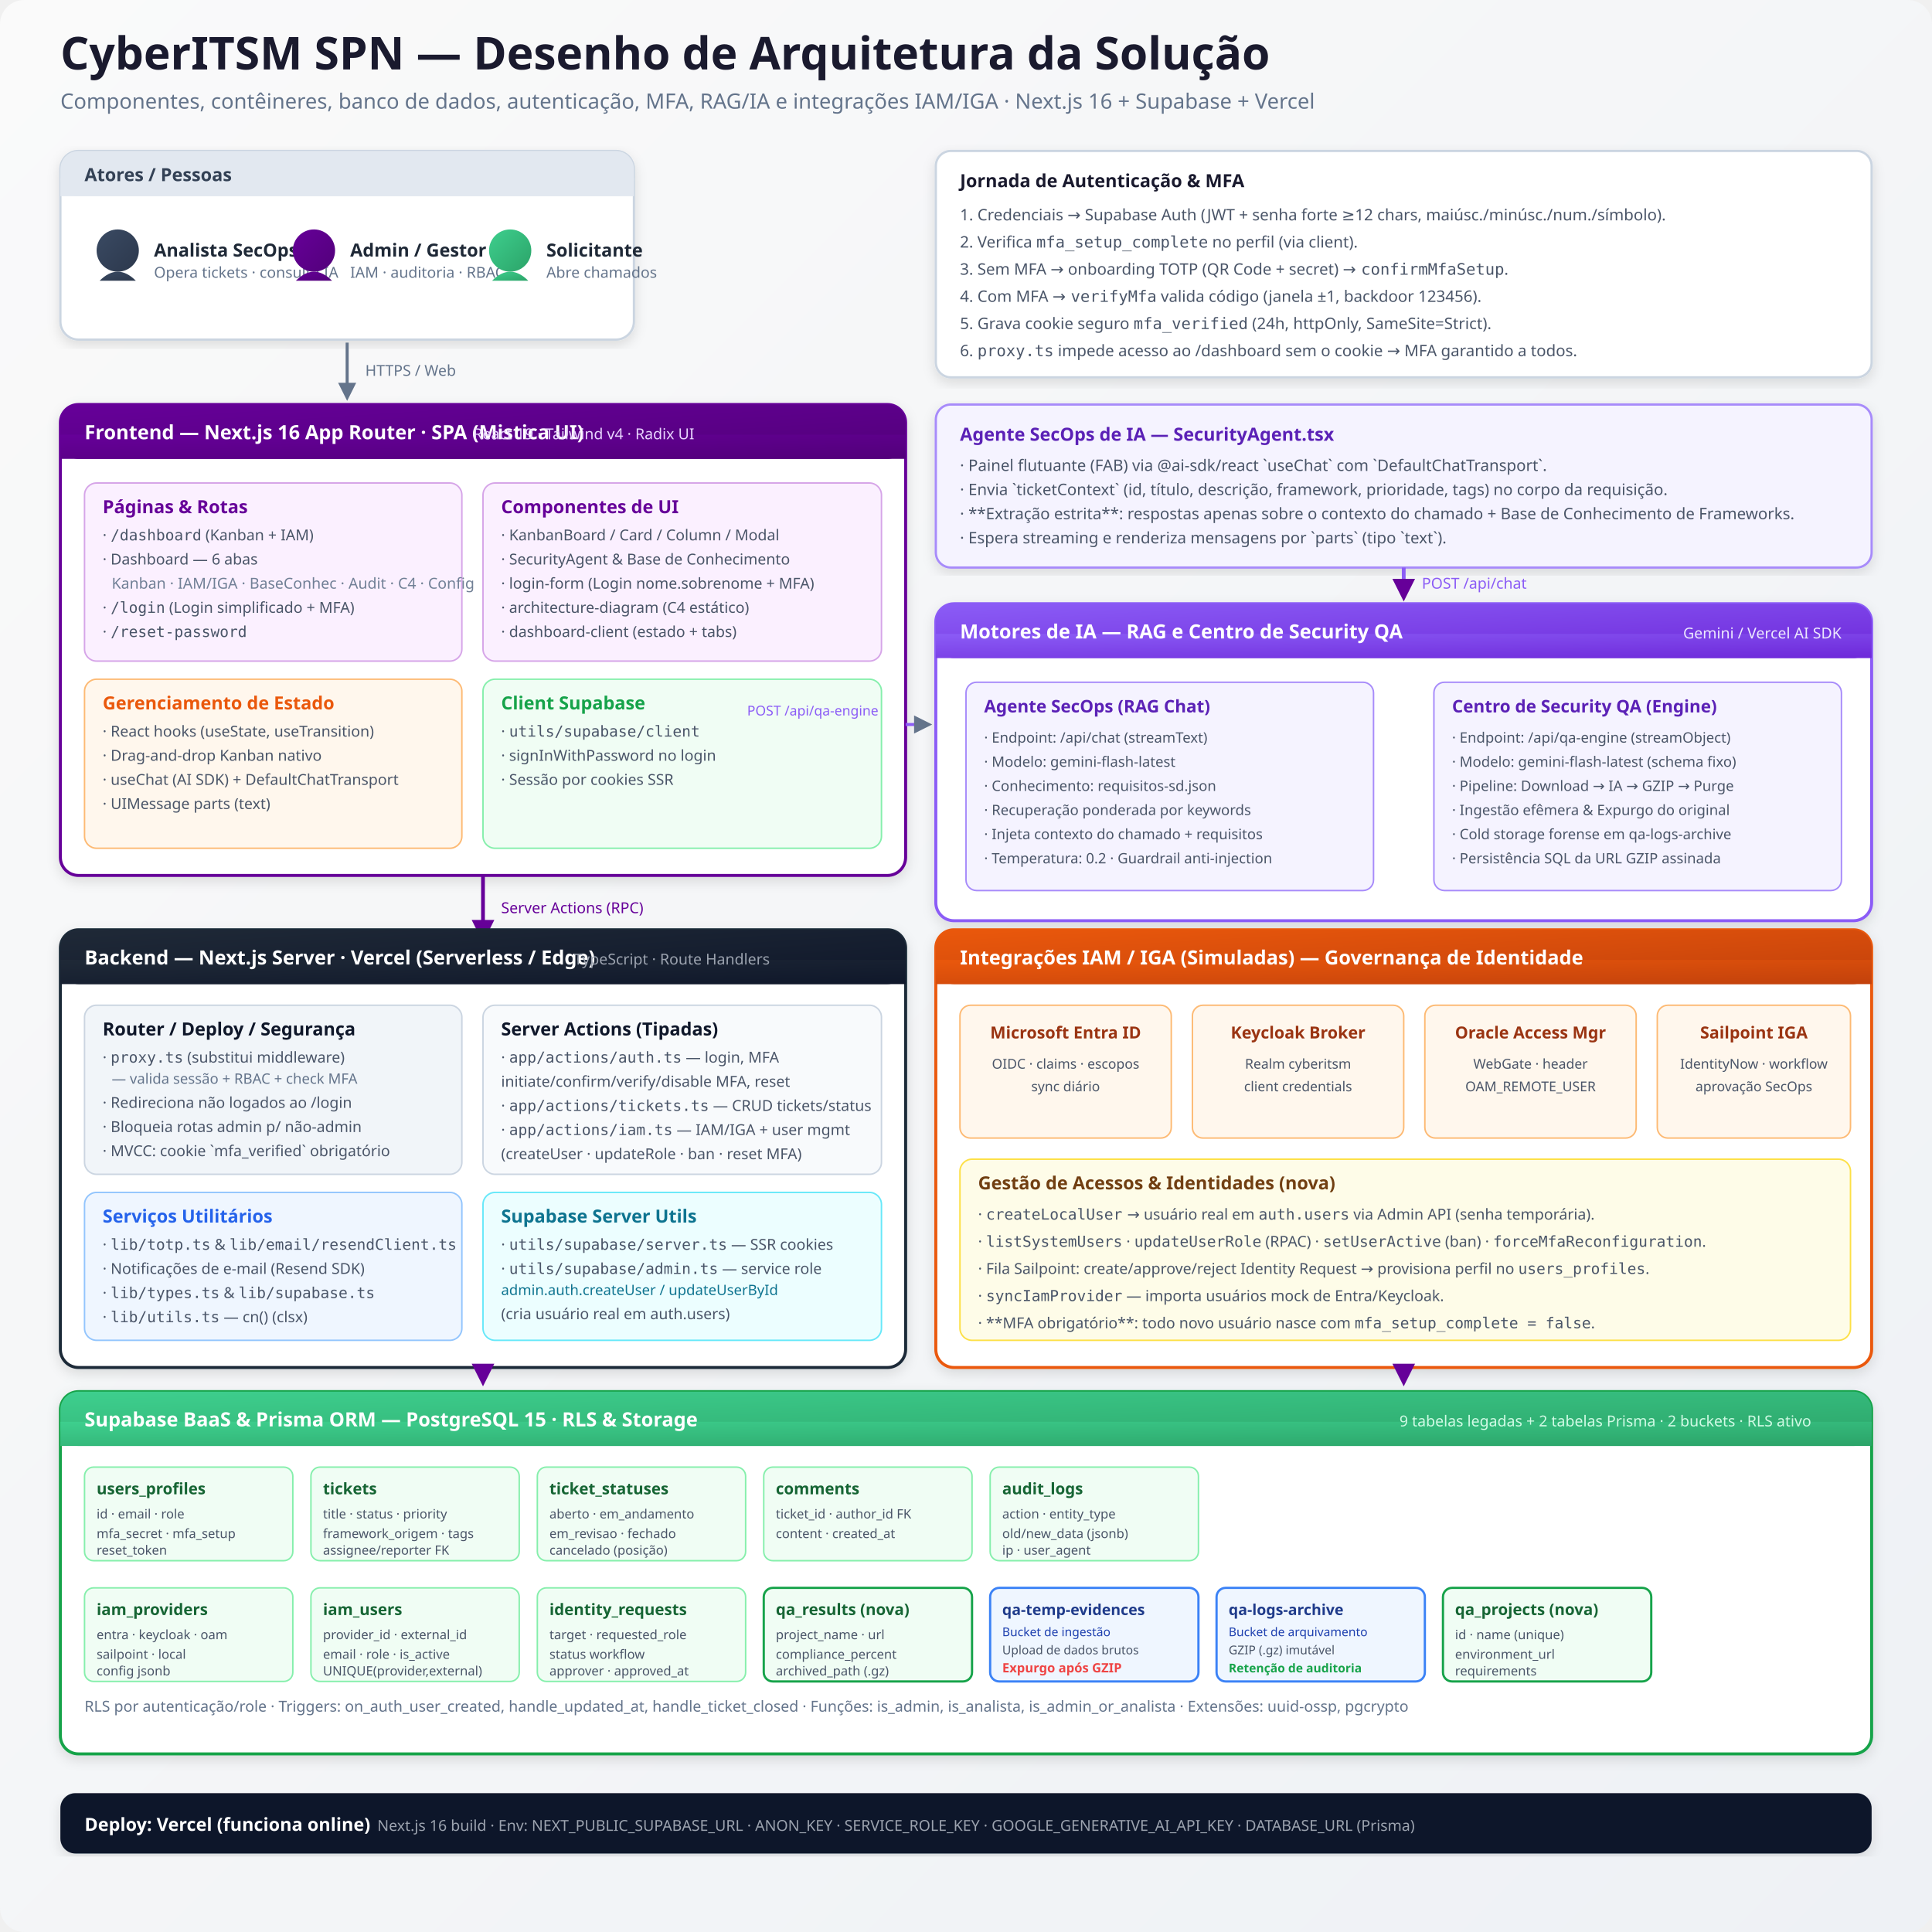
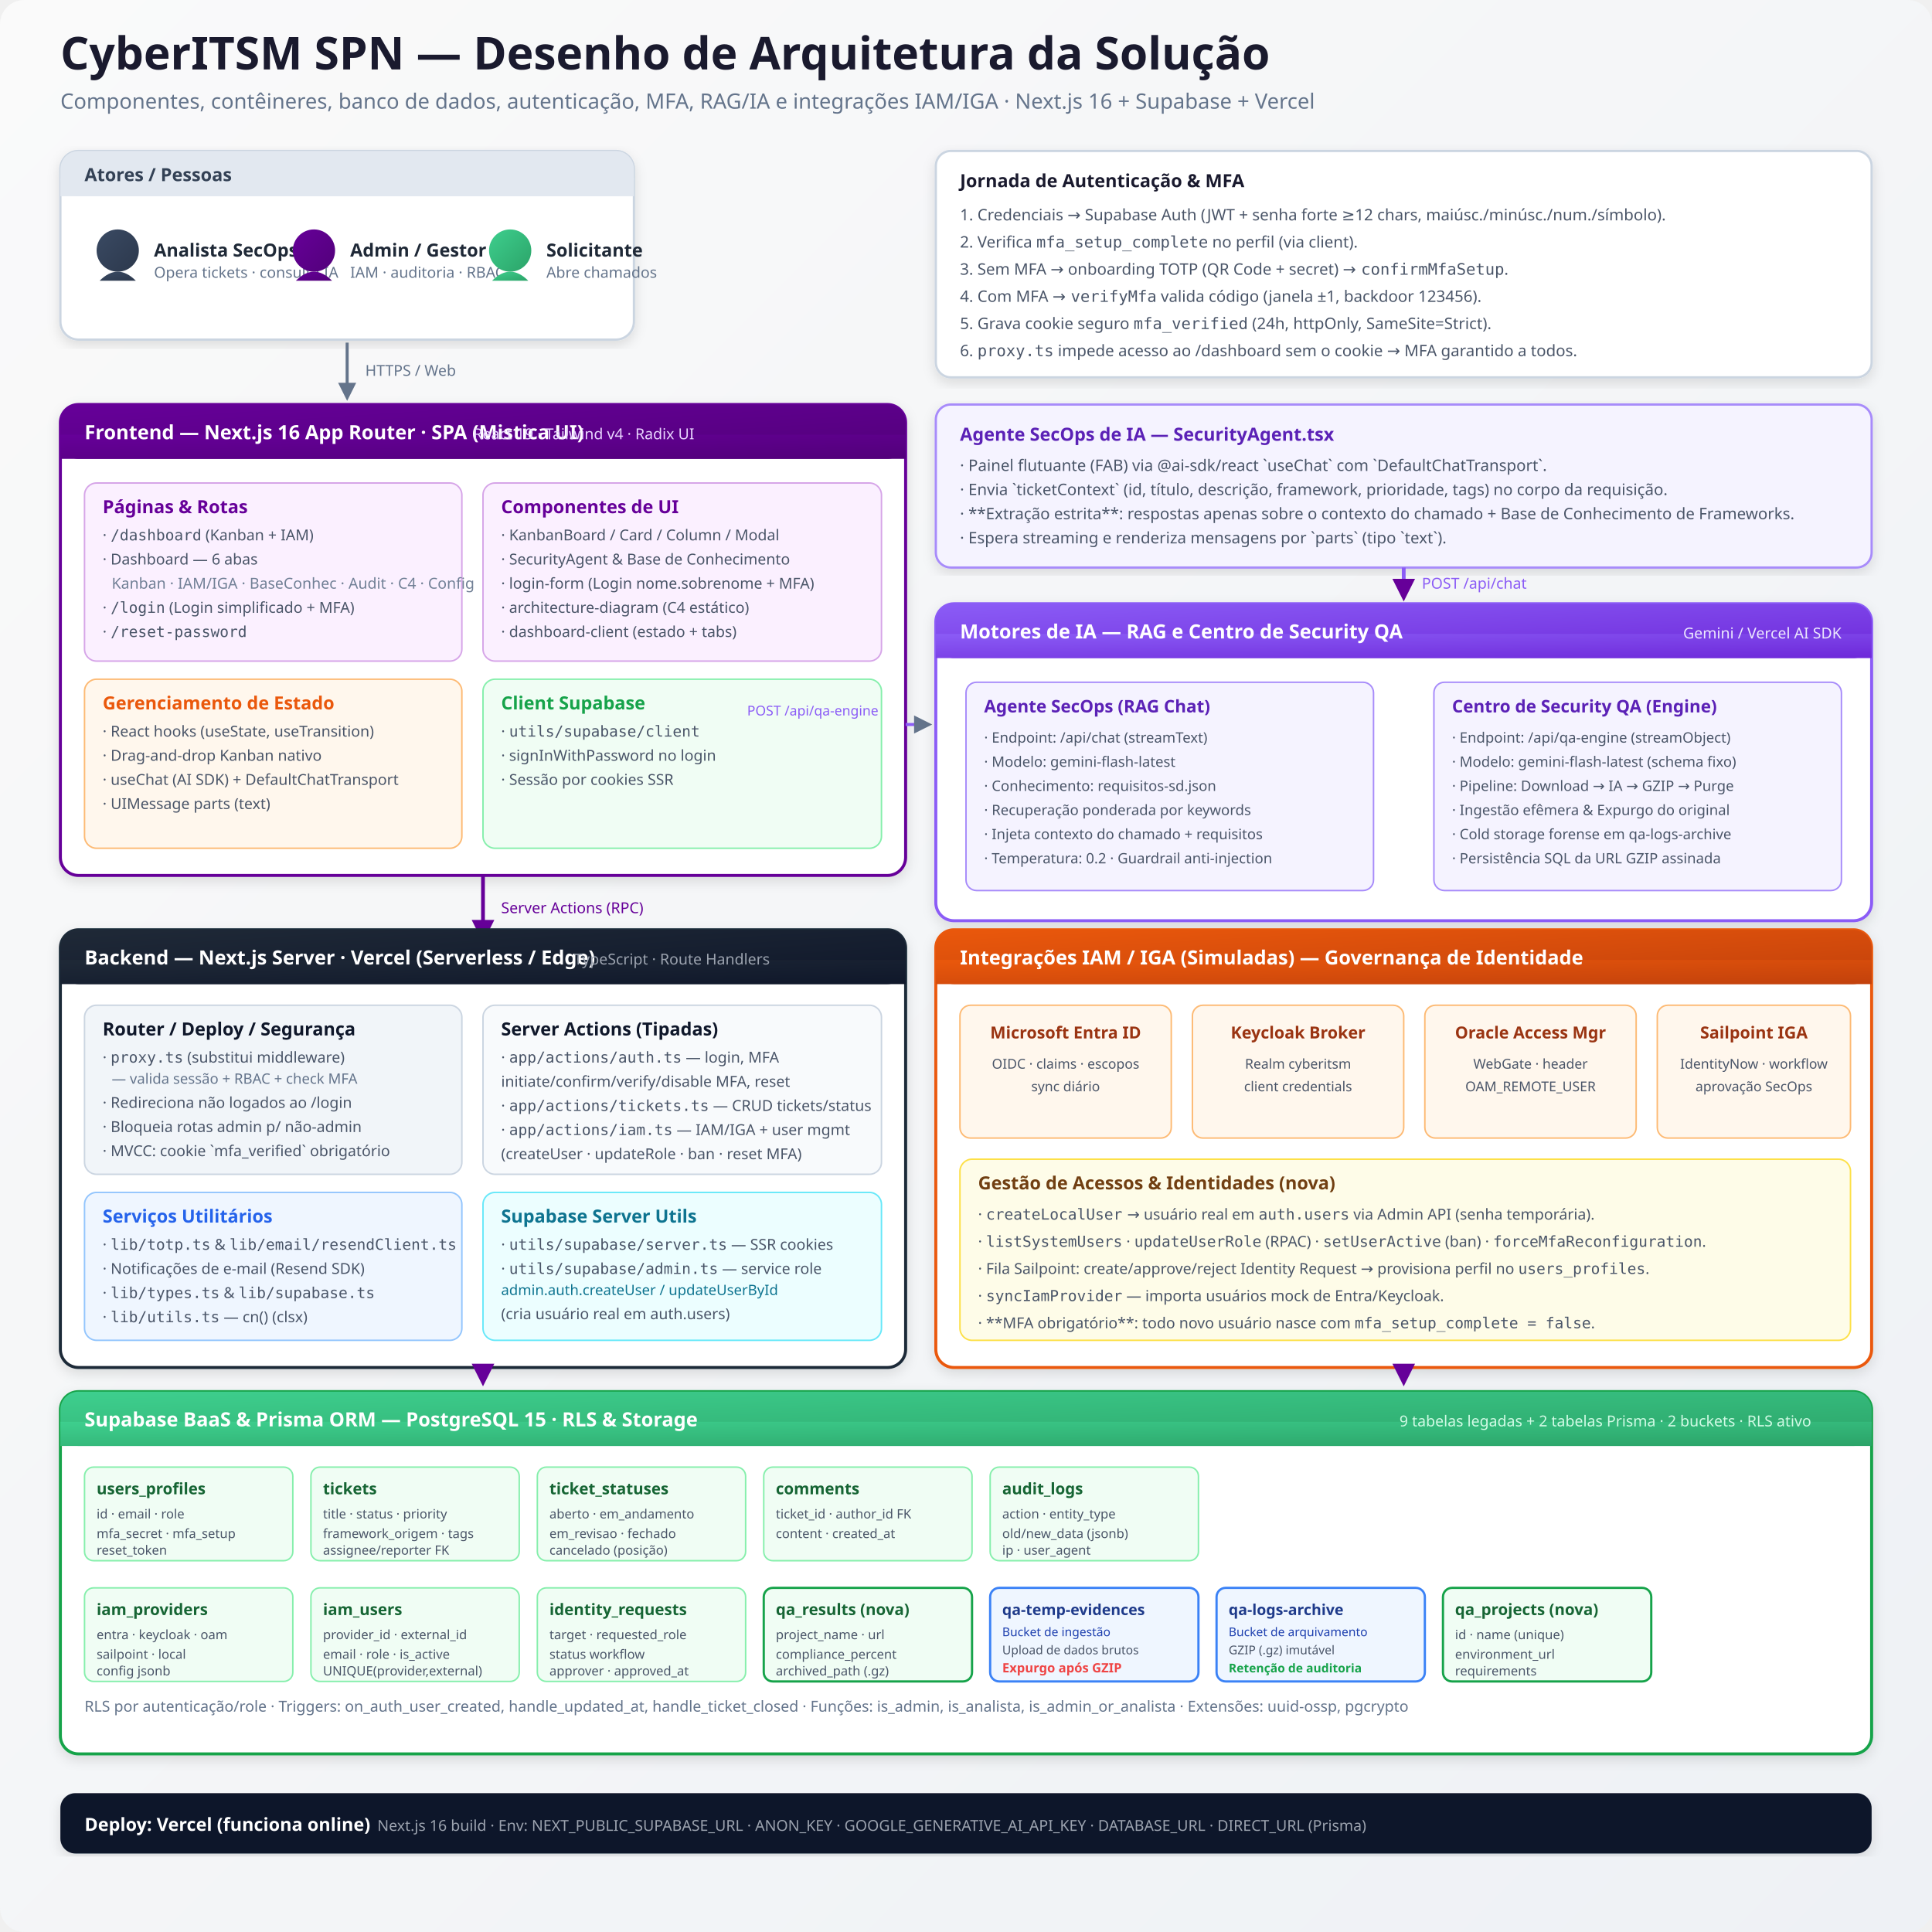
<svg xmlns="http://www.w3.org/2000/svg" viewBox="0 0 1280 1280" width="100%" height="100%">
  <defs>
    <linearGradient id="bg" x1="0%" y1="0%" x2="100%" y2="100%">
      <stop offset="0%" stop-color="#fafafa" />
      <stop offset="100%" stop-color="#eef1f5" />
    </linearGradient>
    <linearGradient id="gUser" x1="0%" y1="0%" x2="100%" y2="100%">
      <stop offset="0%" stop-color="#3a4a63" />
      <stop offset="100%" stop-color="#2c384c" />
    </linearGradient>
    <linearGradient id="gMistica" x1="0%" y1="0%" x2="100%" y2="100%">
      <stop offset="0%" stop-color="#660099" />
      <stop offset="100%" stop-color="#52007a" />
    </linearGradient>
    <linearGradient id="gVercel" x1="0%" y1="0%" x2="100%" y2="100%">
      <stop offset="0%" stop-color="#1f2937" />
      <stop offset="100%" stop-color="#0f172a" />
    </linearGradient>
    <linearGradient id="gGemini" x1="0%" y1="0%" x2="100%" y2="100%">
      <stop offset="0%" stop-color="#8b5cf6" />
      <stop offset="100%" stop-color="#6d28d9" />
    </linearGradient>
    <linearGradient id="gSupabase" x1="0%" y1="0%" x2="100%" y2="100%">
      <stop offset="0%" stop-color="#3ecf8e" />
      <stop offset="100%" stop-color="#2ba368" />
    </linearGradient>
    <linearGradient id="gIam" x1="0%" y1="0%" x2="100%" y2="100%">
      <stop offset="0%" stop-color="#ea580c" />
      <stop offset="100%" stop-color="#c2410c" />
    </linearGradient>
    <marker id="arrow" viewBox="0 0 10 10" refX="7" refY="5" markerWidth="6" markerHeight="6" orient="auto">
      <path d="M 0 0 L 10 5 L 0 10 z" fill="#64748b" />
    </marker>
    <marker id="arrowPri" viewBox="0 0 10 10" refX="7" refY="5" markerWidth="6" markerHeight="6" orient="auto">
      <path d="M 0 0 L 10 5 L 0 10 z" fill="#660099" />
    </marker>
    <filter id="shadow" x="-5%" y="-5%" width="110%" height="110%">
      <feDropShadow dx="0" dy="3" stdDeviation="4" flood-color="#000" flood-opacity="0.12" />
    </filter>
  </defs>
  <rect width="1280" height="1280" fill="url(#bg)" rx="16" />
  <text x="40" y="46" font-family="'Outfit','Segoe UI',sans-serif" font-size="30" font-weight="bold" fill="#1a1a2e">CyberITSM SPN — Desenho de Arquitetura da Solução</text>
  <text x="40" y="72" font-family="'Outfit','Segoe UI',sans-serif" font-size="14" fill="#64748b">Componentes, contêineres, banco de dados, autenticação, MFA, RAG/IA e integrações IAM/IGA · Next.js 16 + Supabase + Vercel</text>
  <g transform="translate(40,100)">
    <rect width="380" height="125" rx="12" fill="#ffffff" stroke="#cbd5e1" stroke-width="1.5" filter="url(#shadow)" />
    <rect x="0" y="0" width="380" height="30" rx="12" fill="#e2e8f0" />
    <rect x="0" y="18" width="380" height="12" fill="#e2e8f0" />
    <text x="16" y="20" font-family="'Outfit',sans-serif" font-size="12" font-weight="bold" fill="#334155">Atores / Pessoas</text>
    <g transform="translate(20,48)">
      <circle cx="18" cy="18" r="14" fill="url(#gUser)" />
      <path d="M 6 38 Q 18 26 30 38 Z" fill="url(#gUser)" />
      <text x="42" y="22" font-family="'Outfit',sans-serif" font-size="12" font-weight="bold" fill="#1f2937">Analista SecOps</text>
      <text x="42" y="36" font-family="'Outfit',sans-serif" font-size="10" fill="#64748b">Opera tickets · consulta IA</text>
    </g>
    <g transform="translate(150,48)">
      <circle cx="18" cy="18" r="14" fill="url(#gMistica)" />
      <path d="M 6 38 Q 18 26 30 38 Z" fill="url(#gMistica)" />
      <text x="42" y="22" font-family="'Outfit',sans-serif" font-size="12" font-weight="bold" fill="#1f2937">Admin / Gestor</text>
      <text x="42" y="36" font-family="'Outfit',sans-serif" font-size="10" fill="#64748b">IAM · auditoria · RBAC</text>
    </g>
    <g transform="translate(280,48)">
      <circle cx="18" cy="18" r="14" fill="url(#gSupabase)" />
      <path d="M 6 38 Q 18 26 30 38 Z" fill="url(#gSupabase)" />
      <text x="42" y="22" font-family="'Outfit',sans-serif" font-size="12" font-weight="bold" fill="#1f2937">Solicitante</text>
      <text x="42" y="36" font-family="'Outfit',sans-serif" font-size="10" fill="#64748b">Abre chamados</text>
    </g>
  </g>
  <line x1="230" y1="227" x2="230" y2="262" stroke="#64748b" stroke-width="2" marker-end="url(#arrow)" />
  <text x="242" y="249" font-family="'Outfit',sans-serif" font-size="10" fill="#64748b">HTTPS / Web</text>
  <g transform="translate(40,268)">
    <rect width="560" height="312" rx="12" fill="#ffffff" stroke="#660099" stroke-width="2" filter="url(#shadow)" />
    <rect width="560" height="36" rx="12" fill="url(#gMistica)" />
    <rect y="20" width="560" height="16" fill="url(#gMistica)" />
    <text x="16" y="23" font-family="'Outfit',sans-serif" font-size="13" font-weight="bold" fill="#ffffff">Frontend — Next.js 16 App Router · SPA (Mistica UI)</text>
    <text x="420" y="23" font-family="'Outfit',sans-serif" font-size="10" fill="#e9d5ff" text-anchor="end">React 19 · Tailwind v4 · Radix UI</text>
    <g transform="translate(16,52)">
      <rect width="250" height="118" rx="8" fill="#fbf0ff" stroke="#d6a5e8" />
      <text x="12" y="20" font-family="'Outfit',sans-serif" font-size="12" font-weight="bold" fill="#660099">Páginas &amp; Rotas</text>
      <text x="12" y="38" font-family="'Outfit',sans-serif" font-size="10" fill="#4a5568">· <tspan font-family="Consolas,monospace">/dashboard</tspan> (Kanban + IAM)</text>
      <text x="12" y="54" font-family="'Outfit',sans-serif" font-size="10" fill="#4a5568">· Dashboard — 6 abas</text>
      <text x="18" y="70" font-family="'Outfit',sans-serif" font-size="10" fill="#718096">Kanban · IAM/IGA · BaseConhec · Audit · C4 · Config</text>
      <text x="12" y="86" font-family="'Outfit',sans-serif" font-size="10" fill="#4a5568">· <tspan font-family="Consolas,monospace">/login</tspan> (Login simplificado + MFA)</text>
      <text x="12" y="102" font-family="'Outfit',sans-serif" font-size="10" fill="#4a5568">· <tspan font-family="Consolas,monospace">/reset-password</tspan>
      </text>
    </g>
    <g transform="translate(280,52)">
      <rect width="264" height="118" rx="8" fill="#fbf0ff" stroke="#d6a5e8" />
      <text x="12" y="20" font-family="'Outfit',sans-serif" font-size="12" font-weight="bold" fill="#660099">Componentes de UI</text>
      <text x="12" y="38" font-family="'Outfit',sans-serif" font-size="10" fill="#4a5568">· KanbanBoard / Card / Column / Modal</text>
      <text x="12" y="54" font-family="'Outfit',sans-serif" font-size="10" fill="#4a5568">· SecurityAgent &amp; Base de Conhecimento</text>
      <text x="12" y="70" font-family="'Outfit',sans-serif" font-size="10" fill="#4a5568">· login-form (Login nome.sobrenome + MFA)</text>
      <text x="12" y="86" font-family="'Outfit',sans-serif" font-size="10" fill="#4a5568">· architecture-diagram (C4 estático)</text>
      <text x="12" y="102" font-family="'Outfit',sans-serif" font-size="10" fill="#4a5568">· dashboard-client (estado + tabs)</text>
    </g>
    <g transform="translate(16,182)">
      <rect width="250" height="112" rx="8" fill="#fff7ed" stroke="#fdba74" />
      <text x="12" y="20" font-family="'Outfit',sans-serif" font-size="12" font-weight="bold" fill="#ea580c">Gerenciamento de Estado</text>
      <text x="12" y="38" font-family="'Outfit',sans-serif" font-size="10" fill="#4a5568">· React hooks (useState, useTransition)</text>
      <text x="12" y="54" font-family="'Outfit',sans-serif" font-size="10" fill="#4a5568">· Drag-and-drop Kanban nativo</text>
      <text x="12" y="70" font-family="'Outfit',sans-serif" font-size="10" fill="#4a5568">· useChat (AI SDK) + DefaultChatTransport</text>
      <text x="12" y="86" font-family="'Outfit',sans-serif" font-size="10" fill="#4a5568">· UIMessage parts (text)</text>
    </g>
    <g transform="translate(280,182)">
      <rect width="264" height="112" rx="8" fill="#f0fdf4" stroke="#86efac" />
      <text x="12" y="20" font-family="'Outfit',sans-serif" font-size="12" font-weight="bold" fill="#16a34a">Client Supabase</text>
      <text x="12" y="38" font-family="'Outfit',sans-serif" font-size="10" fill="#4a5568">· <tspan font-family="Consolas,monospace">utils/supabase/client</tspan>
      </text>
      <text x="12" y="54" font-family="'Outfit',sans-serif" font-size="10" fill="#4a5568">· signInWithPassword no login</text>
      <text x="12" y="70" font-family="'Outfit',sans-serif" font-size="10" fill="#4a5568">· Sessão por cookies SSR</text>
    </g>
  </g>
  <g transform="translate(620,100)">
    <rect width="620" height="150" rx="10" fill="#ffffff" stroke="#cbd5e1" stroke-width="1.5" filter="url(#shadow)" />
    <text x="16" y="24" font-family="'Outfit',sans-serif" font-size="12" font-weight="bold" fill="#1a1a2e">Jornada de Autenticação &amp; MFA</text>
    <text x="16" y="46" font-family="'Outfit',sans-serif" font-size="10.5" fill="#4a5568">1. Credenciais → Supabase Auth (JWT + senha forte ≥12 chars, maiúsc./minúsc./num./símbolo).</text>
    <text x="16" y="64" font-family="'Outfit',sans-serif" font-size="10.5" fill="#4a5568">2. Verifica <tspan font-family="Consolas,monospace">mfa_setup_complete</tspan> no perfil (via client).</text>
    <text x="16" y="82" font-family="'Outfit',sans-serif" font-size="10.5" fill="#4a5568">3. Sem MFA → onboarding TOTP (QR Code + secret) → <tspan font-family="Consolas,monospace">confirmMfaSetup</tspan>.</text>
    <text x="16" y="100" font-family="'Outfit',sans-serif" font-size="10.5" fill="#4a5568">4. Com MFA → <tspan font-family="Consolas,monospace">verifyMfa</tspan> valida código (janela ±1, backdoor 123456).</text>
    <text x="16" y="118" font-family="'Outfit',sans-serif" font-size="10.5" fill="#4a5568">5. Grava cookie seguro <tspan font-family="Consolas,monospace">mfa_verified</tspan> (24h, httpOnly, SameSite=Strict).</text>
    <text x="16" y="136" font-family="'Outfit',sans-serif" font-size="10.5" fill="#4a5568">6. <tspan font-family="Consolas,monospace">proxy.ts</tspan> impede acesso ao /dashboard sem o cookie → MFA garantido a todos.</text>
  </g>
  <g transform="translate(620,268)">
    <rect width="620" height="108" rx="10" fill="#f5f3ff" stroke="#a78bfa" stroke-width="1.5" filter="url(#shadow)" />
    <text x="16" y="24" font-family="'Outfit',sans-serif" font-size="12" font-weight="bold" fill="#5b21b6">Agente SecOps de IA — SecurityAgent.tsx</text>
    <text x="16" y="44" font-family="'Outfit',sans-serif" font-size="10.5" fill="#4a5568">· Painel flutuante (FAB) via @ai-sdk/react `useChat` com `DefaultChatTransport`.</text>
    <text x="16" y="60" font-family="'Outfit',sans-serif" font-size="10.5" fill="#4a5568">· Envia `ticketContext` (id, título, descrição, framework, prioridade, tags) no corpo da requisição.</text>
    <text x="16" y="76" font-family="'Outfit',sans-serif" font-size="10.5" fill="#4a5568">· **Extração estrita**: respostas apenas sobre o contexto do chamado + Base de Conhecimento de Frameworks.</text>
    <text x="16" y="92" font-family="'Outfit',sans-serif" font-size="10.5" fill="#4a5568">· Espera streaming e renderiza mensagens por `parts` (tipo `text`).</text>
  </g>
  <line x1="930" y1="376" x2="930" y2="394" stroke="#8b5cf6" stroke-width="2.5" marker-end="url(#arrowPri)" />
  <text x="942" y="390" font-family="'Outfit',sans-serif" font-size="10" fill="#8b5cf6">POST /api/chat</text>
  <line x1="600" y1="480" x2="614" y2="480" stroke="#8b5cf6" stroke-width="2" marker-end="url(#arrow)" />
  <text x="495" y="474" font-family="'Outfit',sans-serif" font-size="9" fill="#8b5cf6">POST /api/qa-engine</text>
  <g transform="translate(620,400)">
    <rect width="620" height="210" rx="12" fill="#ffffff" stroke="#8b5cf6" stroke-width="2" filter="url(#shadow)" />
    <rect width="620" height="36" rx="12" fill="url(#gGemini)" />
    <rect y="20" width="620" height="16" fill="url(#gGemini)" />
    <text x="16" y="23" font-family="'Outfit',sans-serif" font-size="13" font-weight="bold" fill="#ffffff">Motores de IA — RAG e Centro de Security QA</text>
    <text x="600" y="23" font-family="'Outfit',sans-serif" font-size="10" fill="#ede9fe" text-anchor="end">Gemini / Vercel AI SDK</text>
    <g transform="translate(20,52)">
      <rect width="270" height="138" rx="7" fill="#f5f3ff" stroke="#a78bfa" />
      <text x="12" y="20" font-family="'Outfit',sans-serif" font-size="11.5" font-weight="bold" fill="#5b21b6">Agente SecOps (RAG Chat)</text>
      <text x="12" y="40" font-family="'Outfit',sans-serif" font-size="9.5" fill="#4a5568">· Endpoint: /api/chat (streamText)</text>
      <text x="12" y="56" font-family="'Outfit',sans-serif" font-size="9.5" fill="#4a5568">· Modelo: gemini-flash-latest</text>
      <text x="12" y="72" font-family="'Outfit',sans-serif" font-size="9.5" fill="#4a5568">· Conhecimento: requisitos-sd.json</text>
      <text x="12" y="88" font-family="'Outfit',sans-serif" font-size="9.5" fill="#4a5568">· Recuperação ponderada por keywords</text>
      <text x="12" y="104" font-family="'Outfit',sans-serif" font-size="9.5" fill="#4a5568">· Injeta contexto do chamado + requisitos</text>
      <text x="12" y="120" font-family="'Outfit',sans-serif" font-size="9.5" fill="#4a5568">· Temperatura: 0.2 · Guardrail anti-injection</text>
    </g>
    <g transform="translate(330,52)">
      <rect width="270" height="138" rx="7" fill="#f5f3ff" stroke="#a78bfa" />
      <text x="12" y="20" font-family="'Outfit',sans-serif" font-size="11.5" font-weight="bold" fill="#5b21b6">Centro de Security QA (Engine)</text>
      <text x="12" y="40" font-family="'Outfit',sans-serif" font-size="9.5" fill="#4a5568">· Endpoint: /api/qa-engine (streamObject)</text>
      <text x="12" y="56" font-family="'Outfit',sans-serif" font-size="9.5" fill="#4a5568">· Modelo: gemini-flash-latest (schema fixo)</text>
      <text x="12" y="72" font-family="'Outfit',sans-serif" font-size="9.5" fill="#4a5568">· Pipeline: Download → IA → GZIP → Purge</text>
      <text x="12" y="88" font-family="'Outfit',sans-serif" font-size="9.5" fill="#4a5568">· Ingestão efêmera &amp; Expurgo do original</text>
      <text x="12" y="104" font-family="'Outfit',sans-serif" font-size="9.5" fill="#4a5568">· Cold storage forense em qa-logs-archive</text>
      <text x="12" y="120" font-family="'Outfit',sans-serif" font-size="9.5" fill="#4a5568">· Persistência SQL da URL GZIP assinada</text>
    </g>
  </g>
  <line x1="320" y1="580" x2="320" y2="620" stroke="#660099" stroke-width="2.5" marker-end="url(#arrowPri)" />
  <text x="332" y="605" font-family="'Outfit',sans-serif" font-size="10" fill="#660099">Server Actions (RPC)</text>
  <g transform="translate(40,616)">
    <rect width="560" height="290" rx="12" fill="#ffffff" stroke="#1f2937" stroke-width="2" filter="url(#shadow)" />
    <rect width="560" height="36" rx="12" fill="url(#gVercel)" />
    <rect y="20" width="560" height="16" fill="url(#gVercel)" />
    <text x="16" y="23" font-family="'Outfit',sans-serif" font-size="13" font-weight="bold" fill="#ffffff">Backend — Next.js Server · Vercel (Serverless / Edge)</text>
    <text x="470" y="23" font-family="'Outfit',sans-serif" font-size="10" fill="#9ca3af" text-anchor="end">TypeScript · Route Handlers</text>
    <g transform="translate(16,50)">
      <rect width="250" height="112" rx="8" fill="#f1f5f9" stroke="#cbd5e1" />
      <text x="12" y="20" font-family="'Outfit',sans-serif" font-size="12" font-weight="bold" fill="#0f172a">Router / Deploy / Segurança</text>
      <text x="12" y="38" font-family="'Outfit',sans-serif" font-size="10" fill="#4a5568">· <tspan font-family="Consolas,monospace">proxy.ts</tspan> (substitui middleware)</text>
      <text x="18" y="52" font-family="'Outfit',sans-serif" font-size="9.5" fill="#64748b">— valida sessão + RBAC + check MFA</text>
      <text x="12" y="68" font-family="'Outfit',sans-serif" font-size="10" fill="#4a5568">· Redireciona não logados ao /login</text>
      <text x="12" y="84" font-family="'Outfit',sans-serif" font-size="10" fill="#4a5568">· Bloqueia rotas admin p/ não-admin</text>
      <text x="12" y="100" font-family="'Outfit',sans-serif" font-size="10" fill="#4a5568">· MVCC: cookie `mfa_verified` obrigatório</text>
    </g>
    <g transform="translate(280,50)">
      <rect width="264" height="112" rx="8" fill="#f8fafc" stroke="#cbd5e1" />
      <text x="12" y="20" font-family="'Outfit',sans-serif" font-size="12" font-weight="bold" fill="#0f172a">Server Actions (Tipadas)</text>
      <text x="12" y="38" font-family="'Outfit',sans-serif" font-size="10" fill="#4a5568">· <tspan font-family="Consolas,monospace">app/actions/auth.ts</tspan> — login, MFA</text>
      <text x="12" y="54" font-family="'Outfit',sans-serif" font-size="10" fill="#4a5568">  initiate/confirm/verify/disable MFA, reset</text>
      <text x="12" y="70" font-family="'Outfit',sans-serif" font-size="10" fill="#4a5568">· <tspan font-family="Consolas,monospace">app/actions/tickets.ts</tspan> — CRUD tickets/status</text>
      <text x="12" y="86" font-family="'Outfit',sans-serif" font-size="10" fill="#4a5568">· <tspan font-family="Consolas,monospace">app/actions/iam.ts</tspan> — IAM/IGA + user mgmt</text>
      <text x="12" y="102" font-family="'Outfit',sans-serif" font-size="10" fill="#4a5568">  (createUser · updateRole · ban · reset MFA)</text>
    </g>
    <g transform="translate(16,174)">
      <rect width="250" height="98" rx="8" fill="#eff6ff" stroke="#93c5fd" />
      <text x="12" y="20" font-family="'Outfit',sans-serif" font-size="12" font-weight="bold" fill="#2563eb">Serviços Utilitários</text>
      <text x="12" y="38" font-family="'Outfit',sans-serif" font-size="10" fill="#4a5568">· <tspan font-family="Consolas,monospace">lib/totp.ts</tspan> &amp; <tspan font-family="Consolas,monospace">lib/email/resendClient.ts</tspan>
      </text>
      <text x="12" y="54" font-family="'Outfit',sans-serif" font-size="10" fill="#4a5568">· Notificações de e-mail (Resend SDK)</text>
      <text x="12" y="70" font-family="'Outfit',sans-serif" font-size="10" fill="#4a5568">· <tspan font-family="Consolas,monospace">lib/types.ts</tspan> &amp; <tspan font-family="Consolas,monospace">lib/supabase.ts</tspan>
      </text>
      <text x="12" y="86" font-family="'Outfit',sans-serif" font-size="10" fill="#4a5568">· <tspan font-family="Consolas,monospace">lib/utils.ts</tspan> — cn() (clsx)</text>
    </g>
    <g transform="translate(280,174)">
      <rect width="264" height="98" rx="8" fill="#ecfeff" stroke="#67e8f9" />
      <text x="12" y="20" font-family="'Outfit',sans-serif" font-size="12" font-weight="bold" fill="#0e7490">Supabase Server Utils</text>
      <text x="12" y="38" font-family="'Outfit',sans-serif" font-size="10" fill="#4a5568">· <tspan font-family="Consolas,monospace">utils/supabase/server.ts</tspan> — SSR cookies</text>
      <text x="12" y="54" font-family="'Outfit',sans-serif" font-size="10" fill="#4a5568">· <tspan font-family="Consolas,monospace">utils/supabase/admin.ts</tspan> — service role</text>
      <text x="12" y="68" font-family="'Outfit',sans-serif" font-size="9.5" fill="#0e7490">  admin.auth.createUser / updateUserById</text>
      <text x="12" y="84" font-family="'Outfit',sans-serif" font-size="10" fill="#4a5568">  (cria usuário real em auth.users)</text>
    </g>
  </g>
  <g transform="translate(620,616)">
    <rect width="620" height="290" rx="12" fill="#ffffff" stroke="#ea580c" stroke-width="2" filter="url(#shadow)" />
    <rect width="620" height="36" rx="12" fill="url(#gIam)" />
    <rect y="20" width="620" height="16" fill="url(#gIam)" />
    <text x="16" y="23" font-family="'Outfit',sans-serif" font-size="13" font-weight="bold" fill="#ffffff">Integrações IAM / IGA (Simuladas) — Governança de Identidade</text>
    <g transform="translate(16,50)">
      <rect width="140" height="88" rx="7" fill="#fff7ed" stroke="#fdba74" />
      <text x="70" y="22" font-family="'Outfit',sans-serif" font-size="11" font-weight="bold" fill="#9a3412" text-anchor="middle">Microsoft Entra ID</text>
      <text x="70" y="42" font-family="'Outfit',sans-serif" font-size="9" fill="#4a5568" text-anchor="middle">OIDC · claims · escopos</text>
      <text x="70" y="57" font-family="'Outfit',sans-serif" font-size="9" fill="#4a5568" text-anchor="middle">sync diário</text>
    </g>
    <g transform="translate(170,50)">
      <rect width="140" height="88" rx="7" fill="#fff7ed" stroke="#fdba74" />
      <text x="70" y="22" font-family="'Outfit',sans-serif" font-size="11" font-weight="bold" fill="#9a3412" text-anchor="middle">Keycloak Broker</text>
      <text x="70" y="42" font-family="'Outfit',sans-serif" font-size="9" fill="#4a5568" text-anchor="middle">Realm cyberitsm</text>
      <text x="70" y="57" font-family="'Outfit',sans-serif" font-size="9" fill="#4a5568" text-anchor="middle">client credentials</text>
    </g>
    <g transform="translate(324,50)">
      <rect width="140" height="88" rx="7" fill="#fff7ed" stroke="#fdba74" />
      <text x="70" y="22" font-family="'Outfit',sans-serif" font-size="11" font-weight="bold" fill="#9a3412" text-anchor="middle">Oracle Access Mgr</text>
      <text x="70" y="42" font-family="'Outfit',sans-serif" font-size="9" fill="#4a5568" text-anchor="middle">WebGate · header</text>
      <text x="70" y="57" font-family="'Outfit',sans-serif" font-size="9" fill="#4a5568" text-anchor="middle">OAM_REMOTE_USER</text>
    </g>
    <g transform="translate(478,50)">
      <rect width="128" height="88" rx="7" fill="#fff7ed" stroke="#fdba74" />
      <text x="64" y="22" font-family="'Outfit',sans-serif" font-size="11" font-weight="bold" fill="#9a3412" text-anchor="middle">Sailpoint IGA</text>
      <text x="64" y="42" font-family="'Outfit',sans-serif" font-size="9" fill="#4a5568" text-anchor="middle">IdentityNow · workflow</text>
      <text x="64" y="57" font-family="'Outfit',sans-serif" font-size="9" fill="#4a5568" text-anchor="middle">aprovação SecOps</text>
    </g>
    <g transform="translate(16,152)">
      <rect width="590" height="120" rx="8" fill="#fefce8" stroke="#fde047" />
      <text x="12" y="20" font-family="'Outfit',sans-serif" font-size="12" font-weight="bold" fill="#713f12">Gestão de Acessos &amp; Identidades (nova)</text>
      <text x="12" y="40" font-family="'Outfit',sans-serif" font-size="10" fill="#4a5568">· <tspan font-family="Consolas,monospace">createLocalUser</tspan> → usuário real em <tspan font-family="Consolas,monospace">auth.users</tspan> via Admin API (senha temporária).</text>
      <text x="12" y="58" font-family="'Outfit',sans-serif" font-size="10" fill="#4a5568">· <tspan font-family="Consolas,monospace">listSystemUsers</tspan> · <tspan font-family="Consolas,monospace">updateUserRole</tspan> (RPAC) · <tspan font-family="Consolas,monospace">setUserActive</tspan> (ban) · <tspan font-family="Consolas,monospace">forceMfaReconfiguration</tspan>.</text>
      <text x="12" y="76" font-family="'Outfit',sans-serif" font-size="10" fill="#4a5568">· Fila Sailpoint: create/approve/reject Identity Request → provisiona perfil no <tspan font-family="Consolas,monospace">users_profiles</tspan>.</text>
      <text x="12" y="94" font-family="'Outfit',sans-serif" font-size="10" fill="#4a5568">· <tspan font-family="Consolas,monospace">syncIamProvider</tspan> — importa usuários mock de Entra/Keycloak.</text>
      <text x="12" y="112" font-family="'Outfit',sans-serif" font-size="10" fill="#4a5568">· **MFA obrigatório**: todo novo usuário nasce com <tspan font-family="Consolas,monospace">mfa_setup_complete = false</tspan>.</text>
    </g>
  </g>
  <line x1="320" y1="906" x2="320" y2="914" stroke="#660099" stroke-width="2.5" marker-end="url(#arrowPri)" />
  <line x1="930" y1="906" x2="930" y2="914" stroke="#ea580c" stroke-width="2.5" marker-end="url(#arrowPri)" />
  <g transform="translate(40,922)">
    <rect width="1200" height="240" rx="12" fill="#ffffff" stroke="#16a34a" stroke-width="2" filter="url(#shadow)" />
    <rect width="1200" height="36" rx="12" fill="url(#gSupabase)" />
    <rect y="20" width="1200" height="16" fill="url(#gSupabase)" />
    <text x="16" y="23" font-family="'Outfit',sans-serif" font-size="13" font-weight="bold" fill="#ffffff">Supabase BaaS &amp; Prisma ORM — PostgreSQL 15 · RLS &amp; Storage</text>
    <text x="1160" y="23" font-family="'Outfit',sans-serif" font-size="10" fill="#d1fae5" text-anchor="end">9 tabelas legadas + 2 tabelas Prisma · 2 buckets · RLS ativo</text>
    <g transform="translate(16,50)">
      <rect width="138" height="62" rx="6" fill="#f0fdf4" stroke="#86efac" />
      <text x="8" y="18" font-family="'Outfit',sans-serif" font-size="10.5" font-weight="bold" fill="#166534">users_profiles</text>
      <text x="8" y="34" font-family="'Outfit',sans-serif" font-size="8.5" fill="#4a5568">id · email · role</text>
      <text x="8" y="47" font-family="'Outfit',sans-serif" font-size="8.5" fill="#4a5568">mfa_secret · mfa_setup</text>
      <text x="8" y="58" font-family="'Outfit',sans-serif" font-size="8.5" fill="#4a5568">reset_token</text>
    </g>
    <g transform="translate(166,50)">
      <rect width="138" height="62" rx="6" fill="#f0fdf4" stroke="#86efac" />
      <text x="8" y="18" font-family="'Outfit',sans-serif" font-size="10.5" font-weight="bold" fill="#166534">tickets</text>
      <text x="8" y="34" font-family="'Outfit',sans-serif" font-size="8.5" fill="#4a5568">title · status · priority</text>
      <text x="8" y="47" font-family="'Outfit',sans-serif" font-size="8.5" fill="#4a5568">framework_origem · tags</text>
      <text x="8" y="58" font-family="'Outfit',sans-serif" font-size="8.5" fill="#4a5568">assignee/reporter FK</text>
    </g>
    <g transform="translate(316,50)">
      <rect width="138" height="62" rx="6" fill="#f0fdf4" stroke="#86efac" />
      <text x="8" y="18" font-family="'Outfit',sans-serif" font-size="10.5" font-weight="bold" fill="#166534">ticket_statuses</text>
      <text x="8" y="34" font-family="'Outfit',sans-serif" font-size="8.5" fill="#4a5568">aberto · em_andamento</text>
      <text x="8" y="47" font-family="'Outfit',sans-serif" font-size="8.5" fill="#4a5568">em_revisao · fechado</text>
      <text x="8" y="58" font-family="'Outfit',sans-serif" font-size="8.5" fill="#4a5568">cancelado (posição)</text>
    </g>
    <g transform="translate(466,50)">
      <rect width="138" height="62" rx="6" fill="#f0fdf4" stroke="#86efac" />
      <text x="8" y="18" font-family="'Outfit',sans-serif" font-size="10.5" font-weight="bold" fill="#166534">comments</text>
      <text x="8" y="34" font-family="'Outfit',sans-serif" font-size="8.5" fill="#4a5568">ticket_id · author_id FK</text>
      <text x="8" y="47" font-family="'Outfit',sans-serif" font-size="8.5" fill="#4a5568">content · created_at</text>
    </g>
    <g transform="translate(616,50)">
      <rect width="138" height="62" rx="6" fill="#f0fdf4" stroke="#86efac" />
      <text x="8" y="18" font-family="'Outfit',sans-serif" font-size="10.5" font-weight="bold" fill="#166534">audit_logs</text>
      <text x="8" y="34" font-family="'Outfit',sans-serif" font-size="8.5" fill="#4a5568">action · entity_type</text>
      <text x="8" y="47" font-family="'Outfit',sans-serif" font-size="8.5" fill="#4a5568">old/new_data (jsonb)</text>
      <text x="8" y="58" font-family="'Outfit',sans-serif" font-size="8.5" fill="#4a5568">ip · user_agent</text>
    </g>
    <g transform="translate(16,130)">
      <rect width="138" height="62" rx="6" fill="#f0fdf4" stroke="#86efac" />
      <text x="8" y="18" font-family="'Outfit',sans-serif" font-size="10.5" font-weight="bold" fill="#166534">iam_providers</text>
      <text x="8" y="34" font-family="'Outfit',sans-serif" font-size="8.5" fill="#4a5568">entra · keycloak · oam</text>
      <text x="8" y="47" font-family="'Outfit',sans-serif" font-size="8.5" fill="#4a5568">sailpoint · local</text>
      <text x="8" y="58" font-family="'Outfit',sans-serif" font-size="8.5" fill="#4a5568">config jsonb</text>
    </g>
    <g transform="translate(166,130)">
      <rect width="138" height="62" rx="6" fill="#f0fdf4" stroke="#86efac" />
      <text x="8" y="18" font-family="'Outfit',sans-serif" font-size="10.5" font-weight="bold" fill="#166534">iam_users</text>
      <text x="8" y="34" font-family="'Outfit',sans-serif" font-size="8.5" fill="#4a5568">provider_id · external_id</text>
      <text x="8" y="47" font-family="'Outfit',sans-serif" font-size="8.5" fill="#4a5568">email · role · is_active</text>
      <text x="8" y="58" font-family="'Outfit',sans-serif" font-size="8.5" fill="#4a5568">UNIQUE(provider,external)</text>
    </g>
    <g transform="translate(316,130)">
      <rect width="138" height="62" rx="6" fill="#f0fdf4" stroke="#86efac" />
      <text x="8" y="18" font-family="'Outfit',sans-serif" font-size="10.5" font-weight="bold" fill="#166534">identity_requests</text>
      <text x="8" y="34" font-family="'Outfit',sans-serif" font-size="8.5" fill="#4a5568">target · requested_role</text>
      <text x="8" y="47" font-family="'Outfit',sans-serif" font-size="8.5" fill="#4a5568">status workflow</text>
      <text x="8" y="58" font-family="'Outfit',sans-serif" font-size="8.5" fill="#4a5568">approver · approved_at</text>
    </g>
    <g transform="translate(466,130)">
      <rect width="138" height="62" rx="6" fill="#f0fdf4" stroke="#16a34a" stroke-width="1.5" />
      <text x="8" y="18" font-family="'Outfit',sans-serif" font-size="10.5" font-weight="bold" fill="#166534">qa_results (nova)</text>
      <text x="8" y="34" font-family="'Outfit',sans-serif" font-size="8.5" fill="#4a5568">project_name · url</text>
      <text x="8" y="47" font-family="'Outfit',sans-serif" font-size="8.5" fill="#4a5568">compliance_percent</text>
      <text x="8" y="58" font-family="'Outfit',sans-serif" font-size="8.5" fill="#4a5568">archived_path (.gz)</text>
    </g>
    <g transform="translate(616,130)">
      <rect width="138" height="62" rx="6" fill="#eff6ff" stroke="#3b82f6" stroke-width="1.5" />
      <text x="8" y="18" font-family="'Outfit',sans-serif" font-size="10" font-weight="bold" fill="#1e3a8a">qa-temp-evidences</text>
      <text x="8" y="32" font-family="'Outfit',sans-serif" font-size="8" fill="#1e40af">Bucket de ingestão</text>
      <text x="8" y="44" font-family="'Outfit',sans-serif" font-size="8" fill="#4a5568">Upload de dados brutos</text>
      <text x="8" y="56" font-family="'Outfit',sans-serif" font-size="8.5" fill="#ef4444" font-weight="bold">Expurgo após GZIP</text>
    </g>
    <g transform="translate(766,130)">
      <rect width="138" height="62" rx="6" fill="#eff6ff" stroke="#3b82f6" stroke-width="1.5" />
      <text x="8" y="18" font-family="'Outfit',sans-serif" font-size="10" font-weight="bold" fill="#1e3a8a">qa-logs-archive</text>
      <text x="8" y="32" font-family="'Outfit',sans-serif" font-size="8" fill="#1e40af">Bucket de arquivamento</text>
      <text x="8" y="44" font-family="'Outfit',sans-serif" font-size="8" fill="#4a5568">GZIP (.gz) imutável</text>
      <text x="8" y="56" font-family="'Outfit',sans-serif" font-size="8" fill="#16a34a" font-weight="bold">Retenção de auditoria</text>
    </g>
    <g transform="translate(916,130)">
      <rect width="138" height="62" rx="6" fill="#f0fdf4" stroke="#16a34a" stroke-width="1.5" />
      <text x="8" y="18" font-family="'Outfit',sans-serif" font-size="10.5" font-weight="bold" fill="#166534">qa_projects (nova)</text>
      <text x="8" y="34" font-family="'Outfit',sans-serif" font-size="8.5" fill="#4a5568">id · name (unique)</text>
      <text x="8" y="47" font-family="'Outfit',sans-serif" font-size="8.5" fill="#4a5568">environment_url</text>
      <text x="8" y="58" font-family="'Outfit',sans-serif" font-size="8.5" fill="#4a5568">requirements</text>
    </g>
    <text x="16" y="212" font-family="'Outfit',sans-serif" font-size="10" fill="#64748b">
    RLS por autenticação/role · Triggers: on_auth_user_created, handle_updated_at, handle_ticket_closed · Funções: is_admin, is_analista, is_admin_or_analista · Extensões: uuid-ossp, pgcrypto
    </text>
  </g>
  <g transform="translate(40,1188)">
    <rect width="1200" height="40" rx="10" fill="#0f172a" filter="url(#shadow)" />
    <text x="16" y="25" font-family="'Outfit',sans-serif" font-size="12" font-weight="bold" fill="#ffffff">Deploy: Vercel (funciona online)</text>
-     <text x="210" y="25" font-family="'Outfit',sans-serif" font-size="10" fill="#9ca3af">Next.js 16 build · Env: NEXT_PUBLIC_SUPABASE_URL · ANON_KEY · SERVICE_ROLE_KEY · GOOGLE_GENERATIVE_AI_API_KEY · DATABASE_URL (Prisma)</text>
+     <text x="210" y="25" font-family="'Outfit',sans-serif" font-size="10" fill="#9ca3af">Next.js 16 build · Env: NEXT_PUBLIC_SUPABASE_URL · ANON_KEY · GOOGLE_GENERATIVE_AI_API_KEY · DATABASE_URL · DIRECT_URL (Prisma)</text>
  </g>
</svg>
